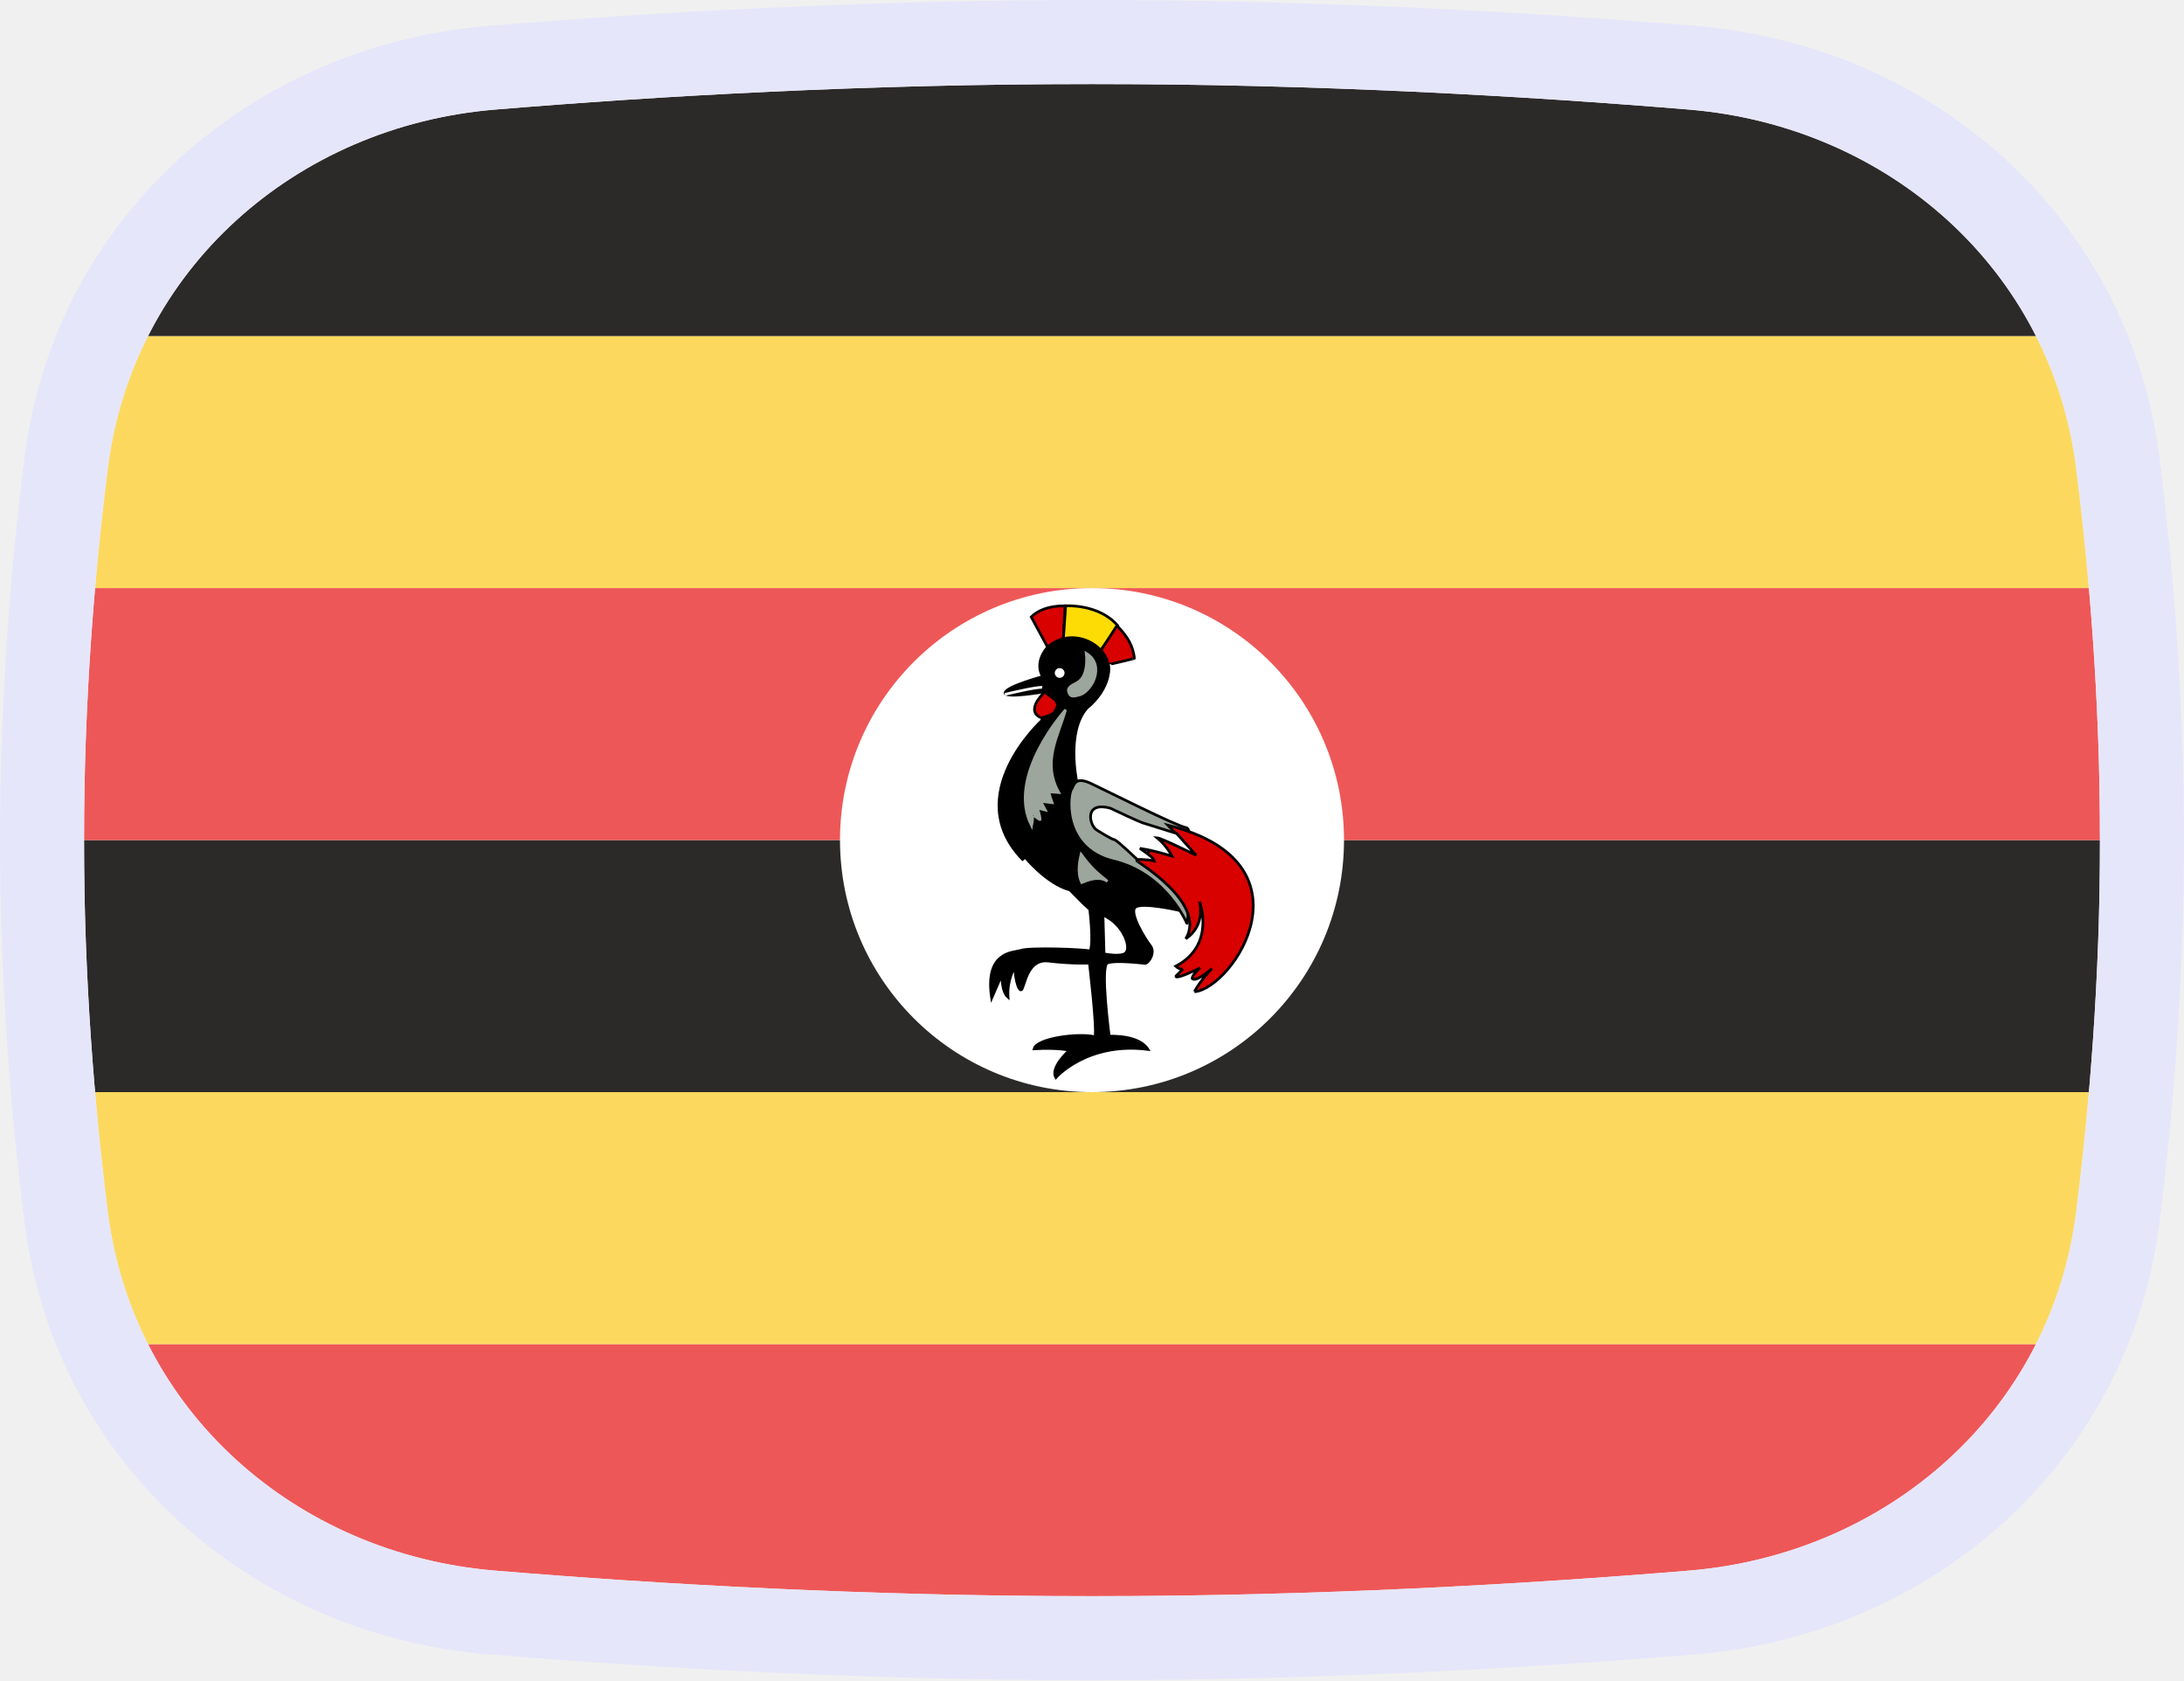
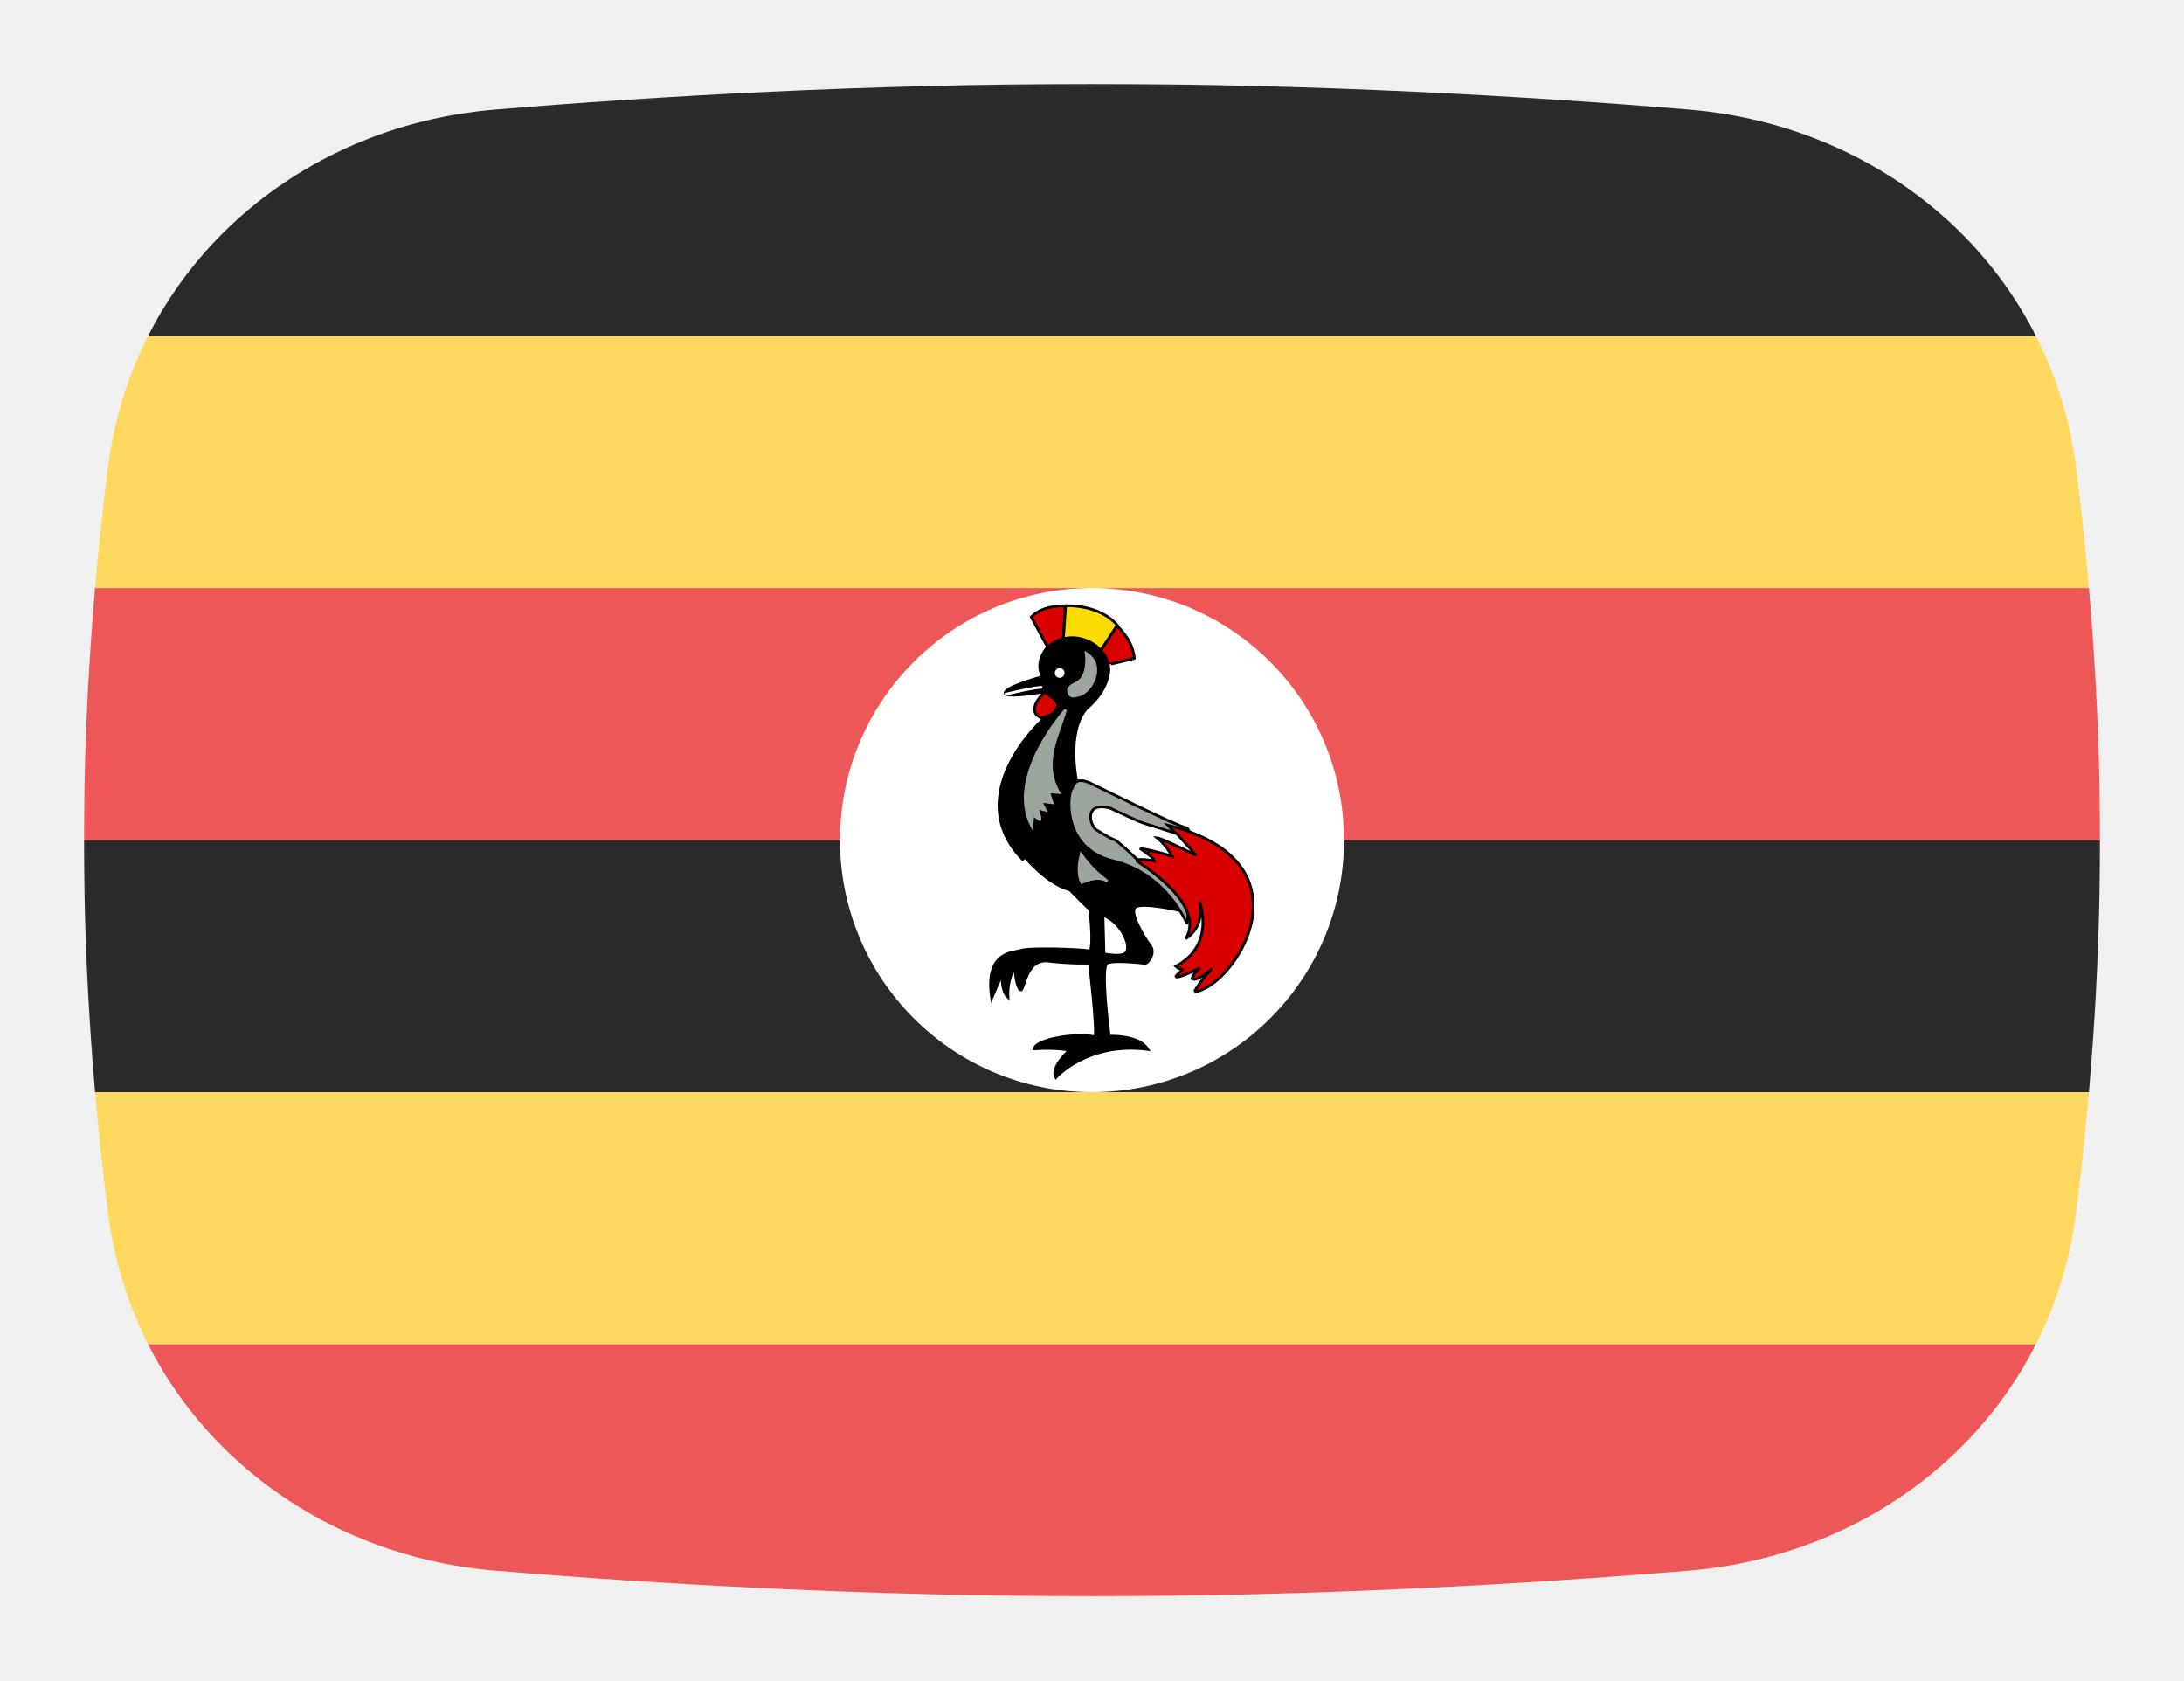
<svg xmlns="http://www.w3.org/2000/svg" width="52" height="40" viewBox="0 0 52 40" fill="none">
  <mask id="mask0_1_36380" style="mask-type:alpha" maskUnits="userSpaceOnUse" x="2" y="2" width="48" height="36">
    <path d="M2.569 11.136C3.167 6.412 7.042 3.002 11.786 2.609C15.641 2.289 20.62 2 26 2C31.38 2 36.359 2.289 40.214 2.609C44.959 3.002 48.833 6.412 49.431 11.136C49.752 13.676 50 16.704 50 20C50 23.296 49.752 26.324 49.431 28.864C48.833 33.587 44.959 36.998 40.214 37.391C36.359 37.711 31.38 38 26 38C20.62 38 15.641 37.711 11.786 37.391C7.042 36.998 3.167 33.587 2.569 28.864C2.248 26.324 2 23.296 2 20C2 16.704 2.248 13.676 2.569 11.136Z" fill="#00D0BF" />
  </mask>
  <g mask="url(#mask0_1_36380)">
    <rect x="2" y="32" width="48" height="6" fill="#EE5757" />
    <rect x="2" y="26" width="48" height="6" fill="#FCD95E" />
    <rect x="2" y="20" width="48" height="6" fill="#2C2929" />
    <rect x="2" y="14" width="48" height="6" fill="#EE5757" />
    <path d="M26 26C29.314 26 32 23.314 32 20C32 16.686 29.314 14 26 14C22.686 14 20 16.686 20 20C20 23.314 22.686 26 26 26Z" fill="white" />
    <path d="M24.942 15.405L24.553 14.688C24.703 14.538 24.956 14.422 25.359 14.422C25.359 14.449 25.318 15.207 25.318 15.207L24.942 15.405Z" fill="#D90000" stroke="black" stroke-width="0.064" />
    <path d="M25.318 15.214L25.373 14.422C25.373 14.422 26.178 14.374 26.615 14.9C26.622 14.893 26.185 15.514 26.185 15.514L25.318 15.214Z" fill="#FCDC04" stroke="black" stroke-width="0.064" />
    <path d="M26.199 15.507L26.595 14.893C26.861 15.173 26.97 15.371 27.011 15.671C27.018 15.678 26.383 15.828 26.383 15.821C26.383 15.814 26.205 15.514 26.199 15.507Z" fill="#D90000" stroke="black" stroke-width="0.064" />
    <path d="M25.14 25.652C25.14 25.652 25.885 24.798 27.332 24.983C27.113 24.628 26.41 24.669 26.41 24.669C26.41 24.669 26.192 23.01 26.363 22.928C26.533 22.846 27.257 22.935 27.257 22.935C27.352 22.935 27.516 22.675 27.387 22.512C27.257 22.348 26.875 21.72 27.032 21.597C27.189 21.474 28.042 21.665 28.042 21.665L25.632 18.579C25.632 18.579 25.386 17.419 25.878 16.859C26.472 16.367 26.41 15.835 26.39 15.842C26.308 15.302 25.489 14.913 24.936 15.412C24.608 15.807 24.826 16.108 24.826 16.108C24.826 16.108 23.966 16.34 23.932 16.49C23.898 16.64 24.901 16.463 24.901 16.463L24.806 17.152C24.806 17.152 22.854 18.927 24.349 20.463C24.362 20.457 24.396 20.395 24.396 20.395C24.396 20.395 24.922 21.044 25.475 21.187C25.994 21.72 25.946 21.638 25.946 21.638C25.946 21.638 26.048 22.477 25.953 22.641C25.823 22.6 24.499 22.552 24.301 22.628C24.123 22.682 23.441 22.648 23.611 23.761C23.741 23.46 23.857 23.194 23.857 23.194C23.857 23.194 23.837 23.597 24 23.74C23.973 23.317 24.157 23.03 24.157 23.03C24.157 23.03 24.192 23.494 24.294 23.563C24.396 23.631 24.396 22.812 24.963 22.88C25.53 22.948 25.939 22.928 25.939 22.928C25.939 22.928 26.13 24.532 26.069 24.682C25.659 24.587 24.683 24.723 24.622 24.969C25.195 24.935 25.461 25.003 25.461 25.003C25.461 25.003 24.997 25.413 25.14 25.652Z" fill="black" stroke="black" stroke-width="0.064" />
    <path d="M25.371 16.898C25.371 16.898 23.95 18.464 24.563 19.662C24.596 19.495 24.581 19.39 24.602 19.397C24.568 19.377 24.778 19.541 24.762 19.509C24.766 19.422 24.698 19.237 24.698 19.237C24.762 19.253 24.826 19.269 24.89 19.285C24.853 19.215 24.815 19.146 24.778 19.077C24.869 19.087 24.959 19.098 25.05 19.109C25.05 19.109 24.954 18.852 24.986 18.852C25.018 18.852 25.21 18.868 25.21 18.868C24.806 18.143 25.188 17.541 25.371 16.898Z" fill="#9CA69C" stroke="#9CA69C" stroke-width="0.064" />
    <path d="M25.864 15.555C25.864 15.555 25.939 16.094 25.646 16.251C25.598 16.285 25.413 16.347 25.441 16.456C25.475 16.606 25.557 16.579 25.673 16.552C25.98 16.497 26.335 15.842 25.864 15.555Z" fill="#9CA69C" stroke="#9CA69C" stroke-width="0.064" />
    <path d="M25.23 16.137C25.294 16.137 25.346 16.085 25.346 16.021C25.346 15.958 25.294 15.906 25.23 15.906C25.166 15.906 25.114 15.958 25.114 16.021C25.114 16.085 25.166 16.137 25.23 16.137Z" fill="white" />
    <path d="M24.881 16.47C24.806 16.531 24.41 16.941 24.799 17.091C25.202 16.982 25.093 16.907 25.181 16.818C25.184 16.634 24.981 16.586 24.881 16.47Z" fill="#D90000" stroke="black" stroke-width="0.064" />
    <path d="M25.741 20.341C25.721 20.429 25.632 20.757 25.755 21.01C26.096 20.866 26.253 20.907 26.369 20.982C26.089 20.757 25.98 20.662 25.741 20.341Z" fill="#9CA69C" stroke="#9CA69C" stroke-width="0.064" />
    <path d="M26.328 21.89L26.349 22.655C26.349 22.655 26.615 22.703 26.738 22.655C26.861 22.607 26.731 22.122 26.328 21.89Z" fill="white" stroke="white" stroke-width="0.064" />
    <path d="M28.26 21.986C28.26 21.986 27.769 20.798 26.513 20.498C25.256 20.197 25.42 18.859 25.523 18.777C25.577 18.661 25.618 18.484 25.98 18.654C26.342 18.825 28.008 19.665 28.247 19.706C28.486 19.747 28.281 22.013 28.26 21.986Z" fill="#9CA69C" stroke="black" stroke-width="0.064" />
    <path d="M27.066 20.491C27.045 20.504 28.745 21.494 28.233 22.348C28.718 22.027 28.561 21.467 28.561 21.467C28.561 21.467 28.957 22.498 27.994 23.003C28.096 23.092 28.165 23.071 28.165 23.071L28.001 23.235C28.001 23.235 27.926 23.358 28.574 23.044C28.397 23.187 28.383 23.29 28.383 23.29C28.383 23.29 28.431 23.426 28.854 23.058C28.513 23.426 28.438 23.617 28.438 23.611C29.359 23.529 31.366 20.532 27.803 19.644C27.994 19.842 27.967 19.815 27.967 19.815L27.066 20.491Z" fill="#D90000" stroke="black" stroke-width="0.064" />
    <path d="M27.141 20.197C27.373 20.361 27.455 20.416 27.482 20.498C27.27 20.45 27.079 20.463 27.079 20.463C27.079 20.463 26.622 20.027 26.54 19.992C26.479 19.992 26.123 19.767 26.123 19.767C25.946 19.678 25.782 19.064 26.438 19.241C27.113 19.562 27.209 19.59 27.209 19.59C27.477 19.674 27.746 19.758 28.015 19.842C28.169 20.015 28.324 20.188 28.479 20.361C28.479 20.361 27.653 19.951 27.55 19.945C27.776 20.129 27.905 20.381 27.905 20.381C27.644 20.306 27.416 20.238 27.141 20.197Z" fill="white" stroke="black" stroke-width="0.064" />
    <path d="M23.925 16.531C23.925 16.531 24.717 16.34 24.813 16.367L23.925 16.531Z" fill="black" />
    <path d="M23.925 16.531C23.925 16.531 24.717 16.34 24.813 16.367" stroke="white" stroke-width="0.064" />
    <rect x="2" y="8" width="48" height="6" fill="#FCD95E" />
    <rect x="2" y="2" width="48" height="6" fill="#2C2929" />
  </g>
-   <path d="M11.704 1.612C6.531 2.041 2.239 5.777 1.577 11.01C1.252 13.584 1 16.655 1 20C1 23.345 1.252 26.416 1.577 28.99C2.239 34.223 6.531 37.959 11.704 38.388C15.578 38.709 20.585 39 26 39C31.415 39 36.422 38.709 40.297 38.388C45.469 37.959 49.761 34.223 50.423 28.99C50.748 26.416 51 23.345 51 20C51 16.655 50.748 13.584 50.423 11.01C49.761 5.777 45.469 2.041 40.297 1.612C36.422 1.291 31.415 1 26 1C20.585 1 15.578 1.291 11.704 1.612Z" stroke="#E6E6FA" stroke-width="2" />
</svg>
